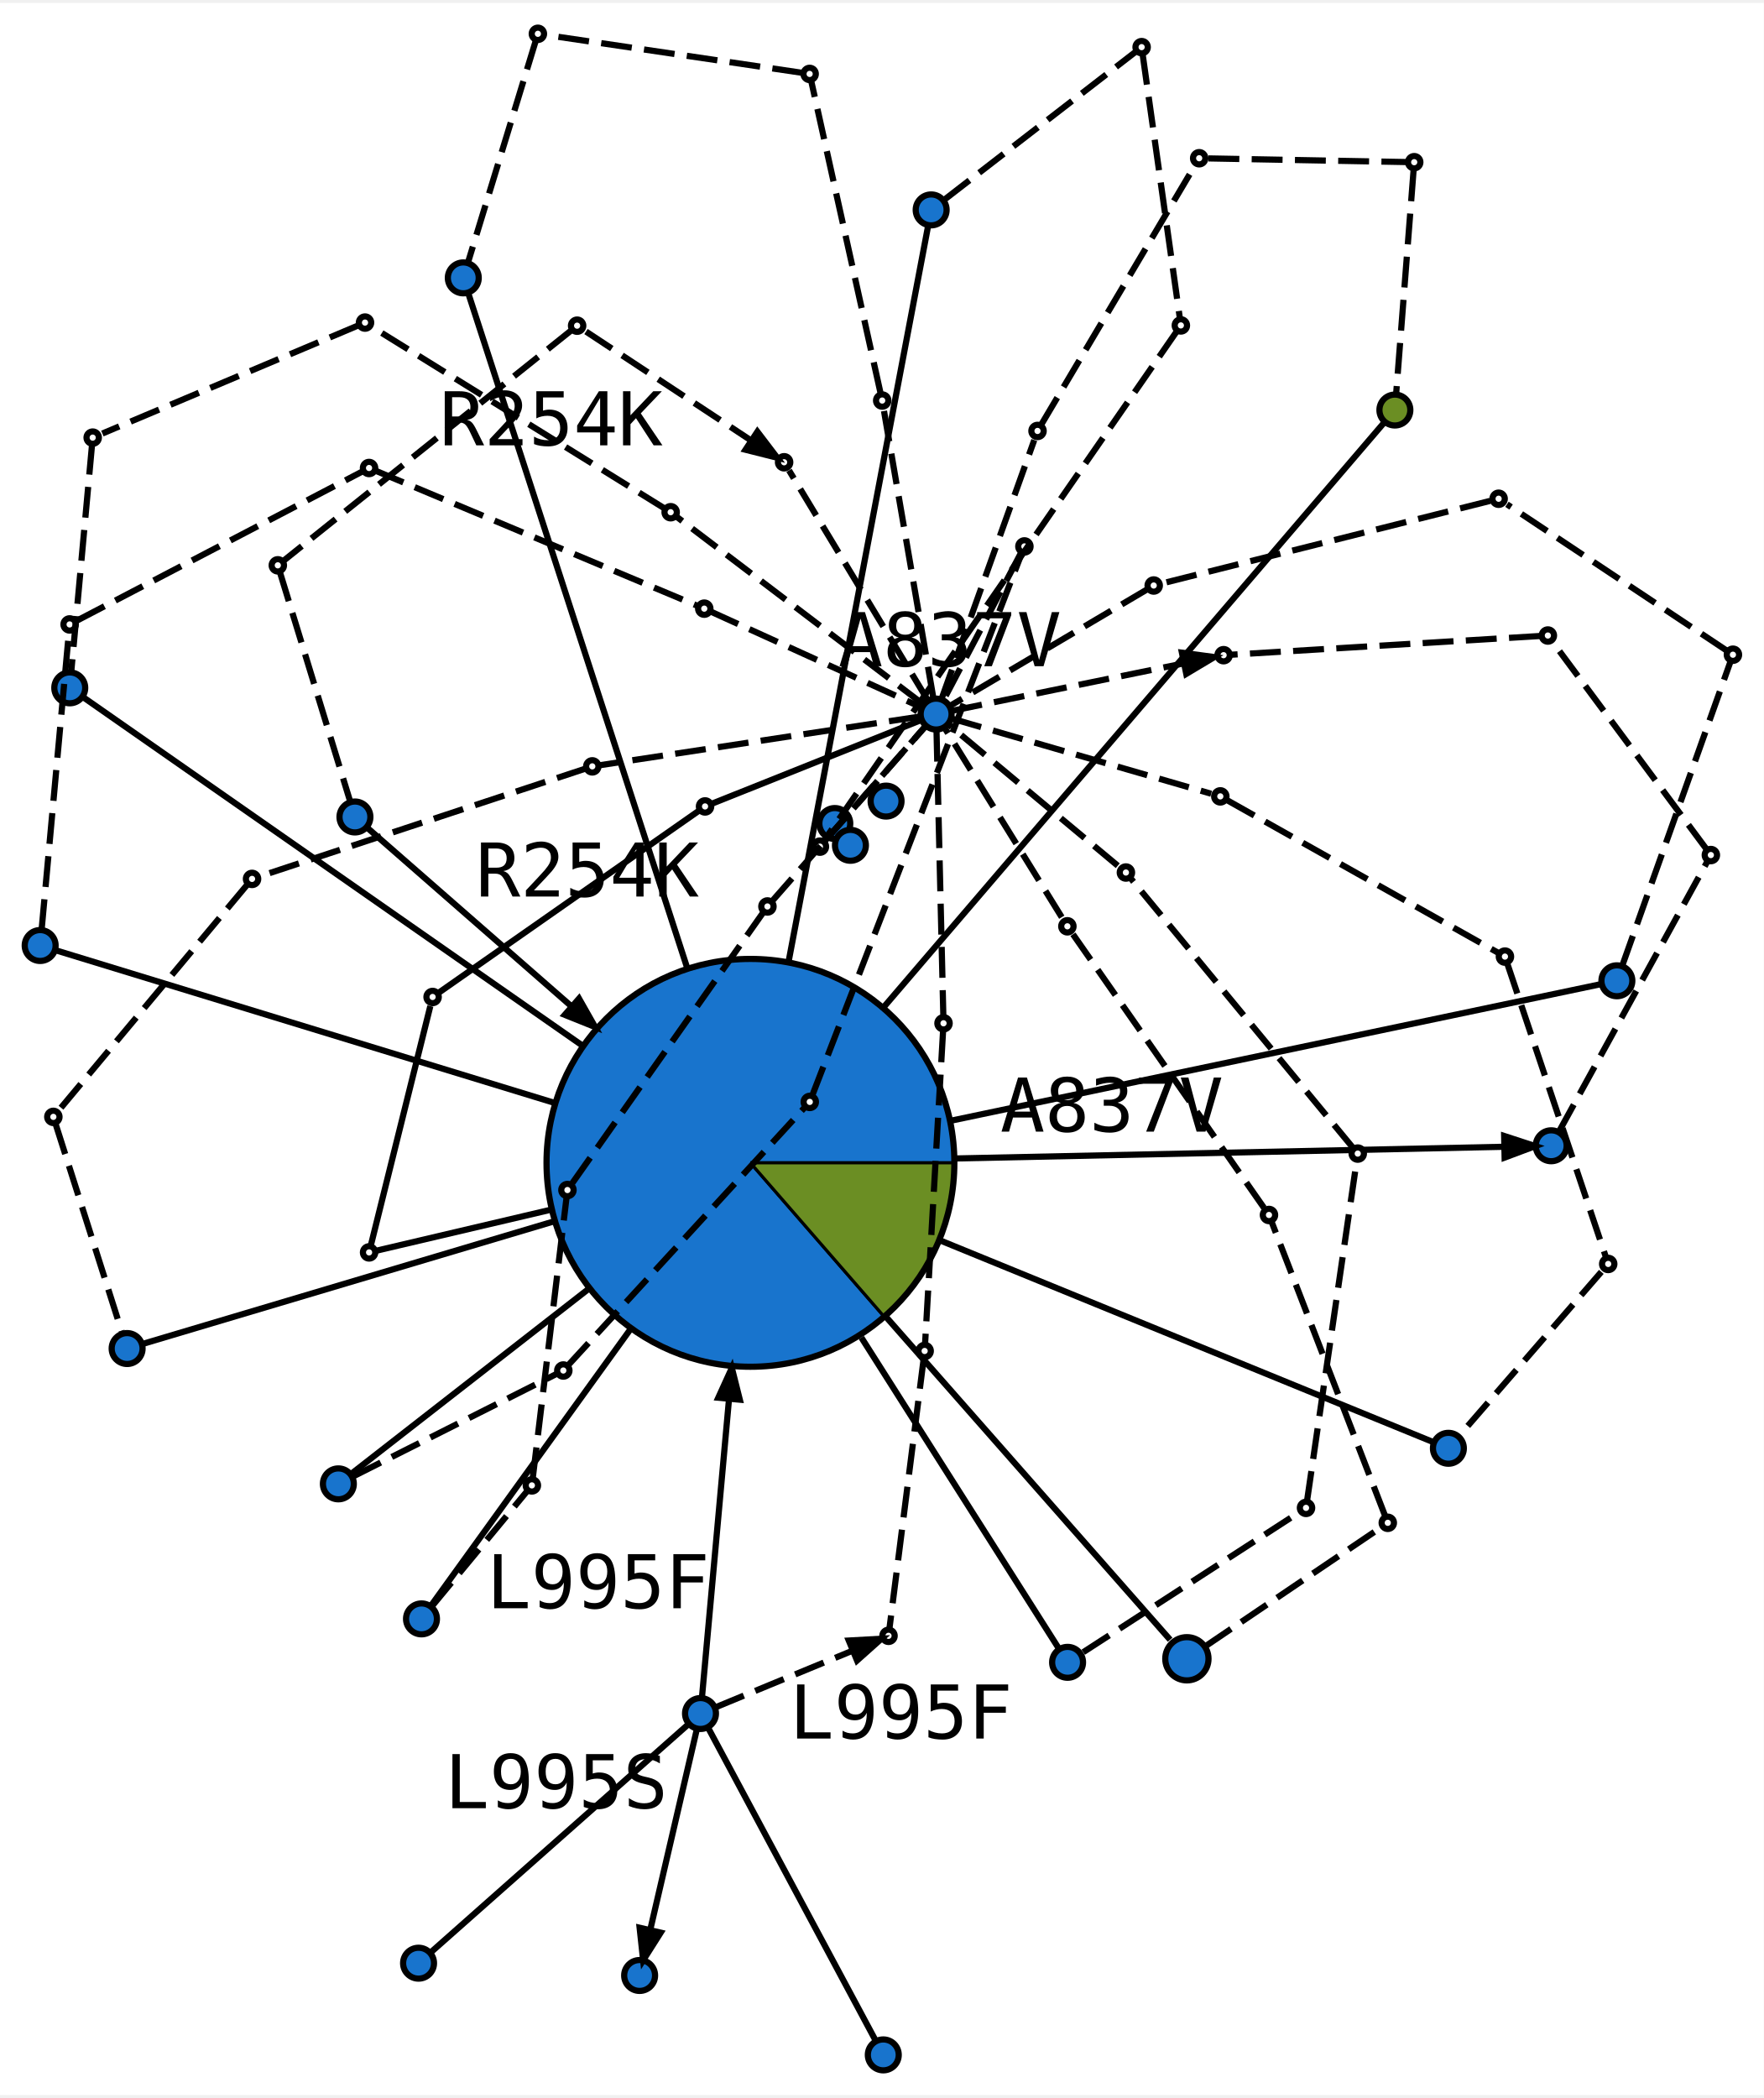
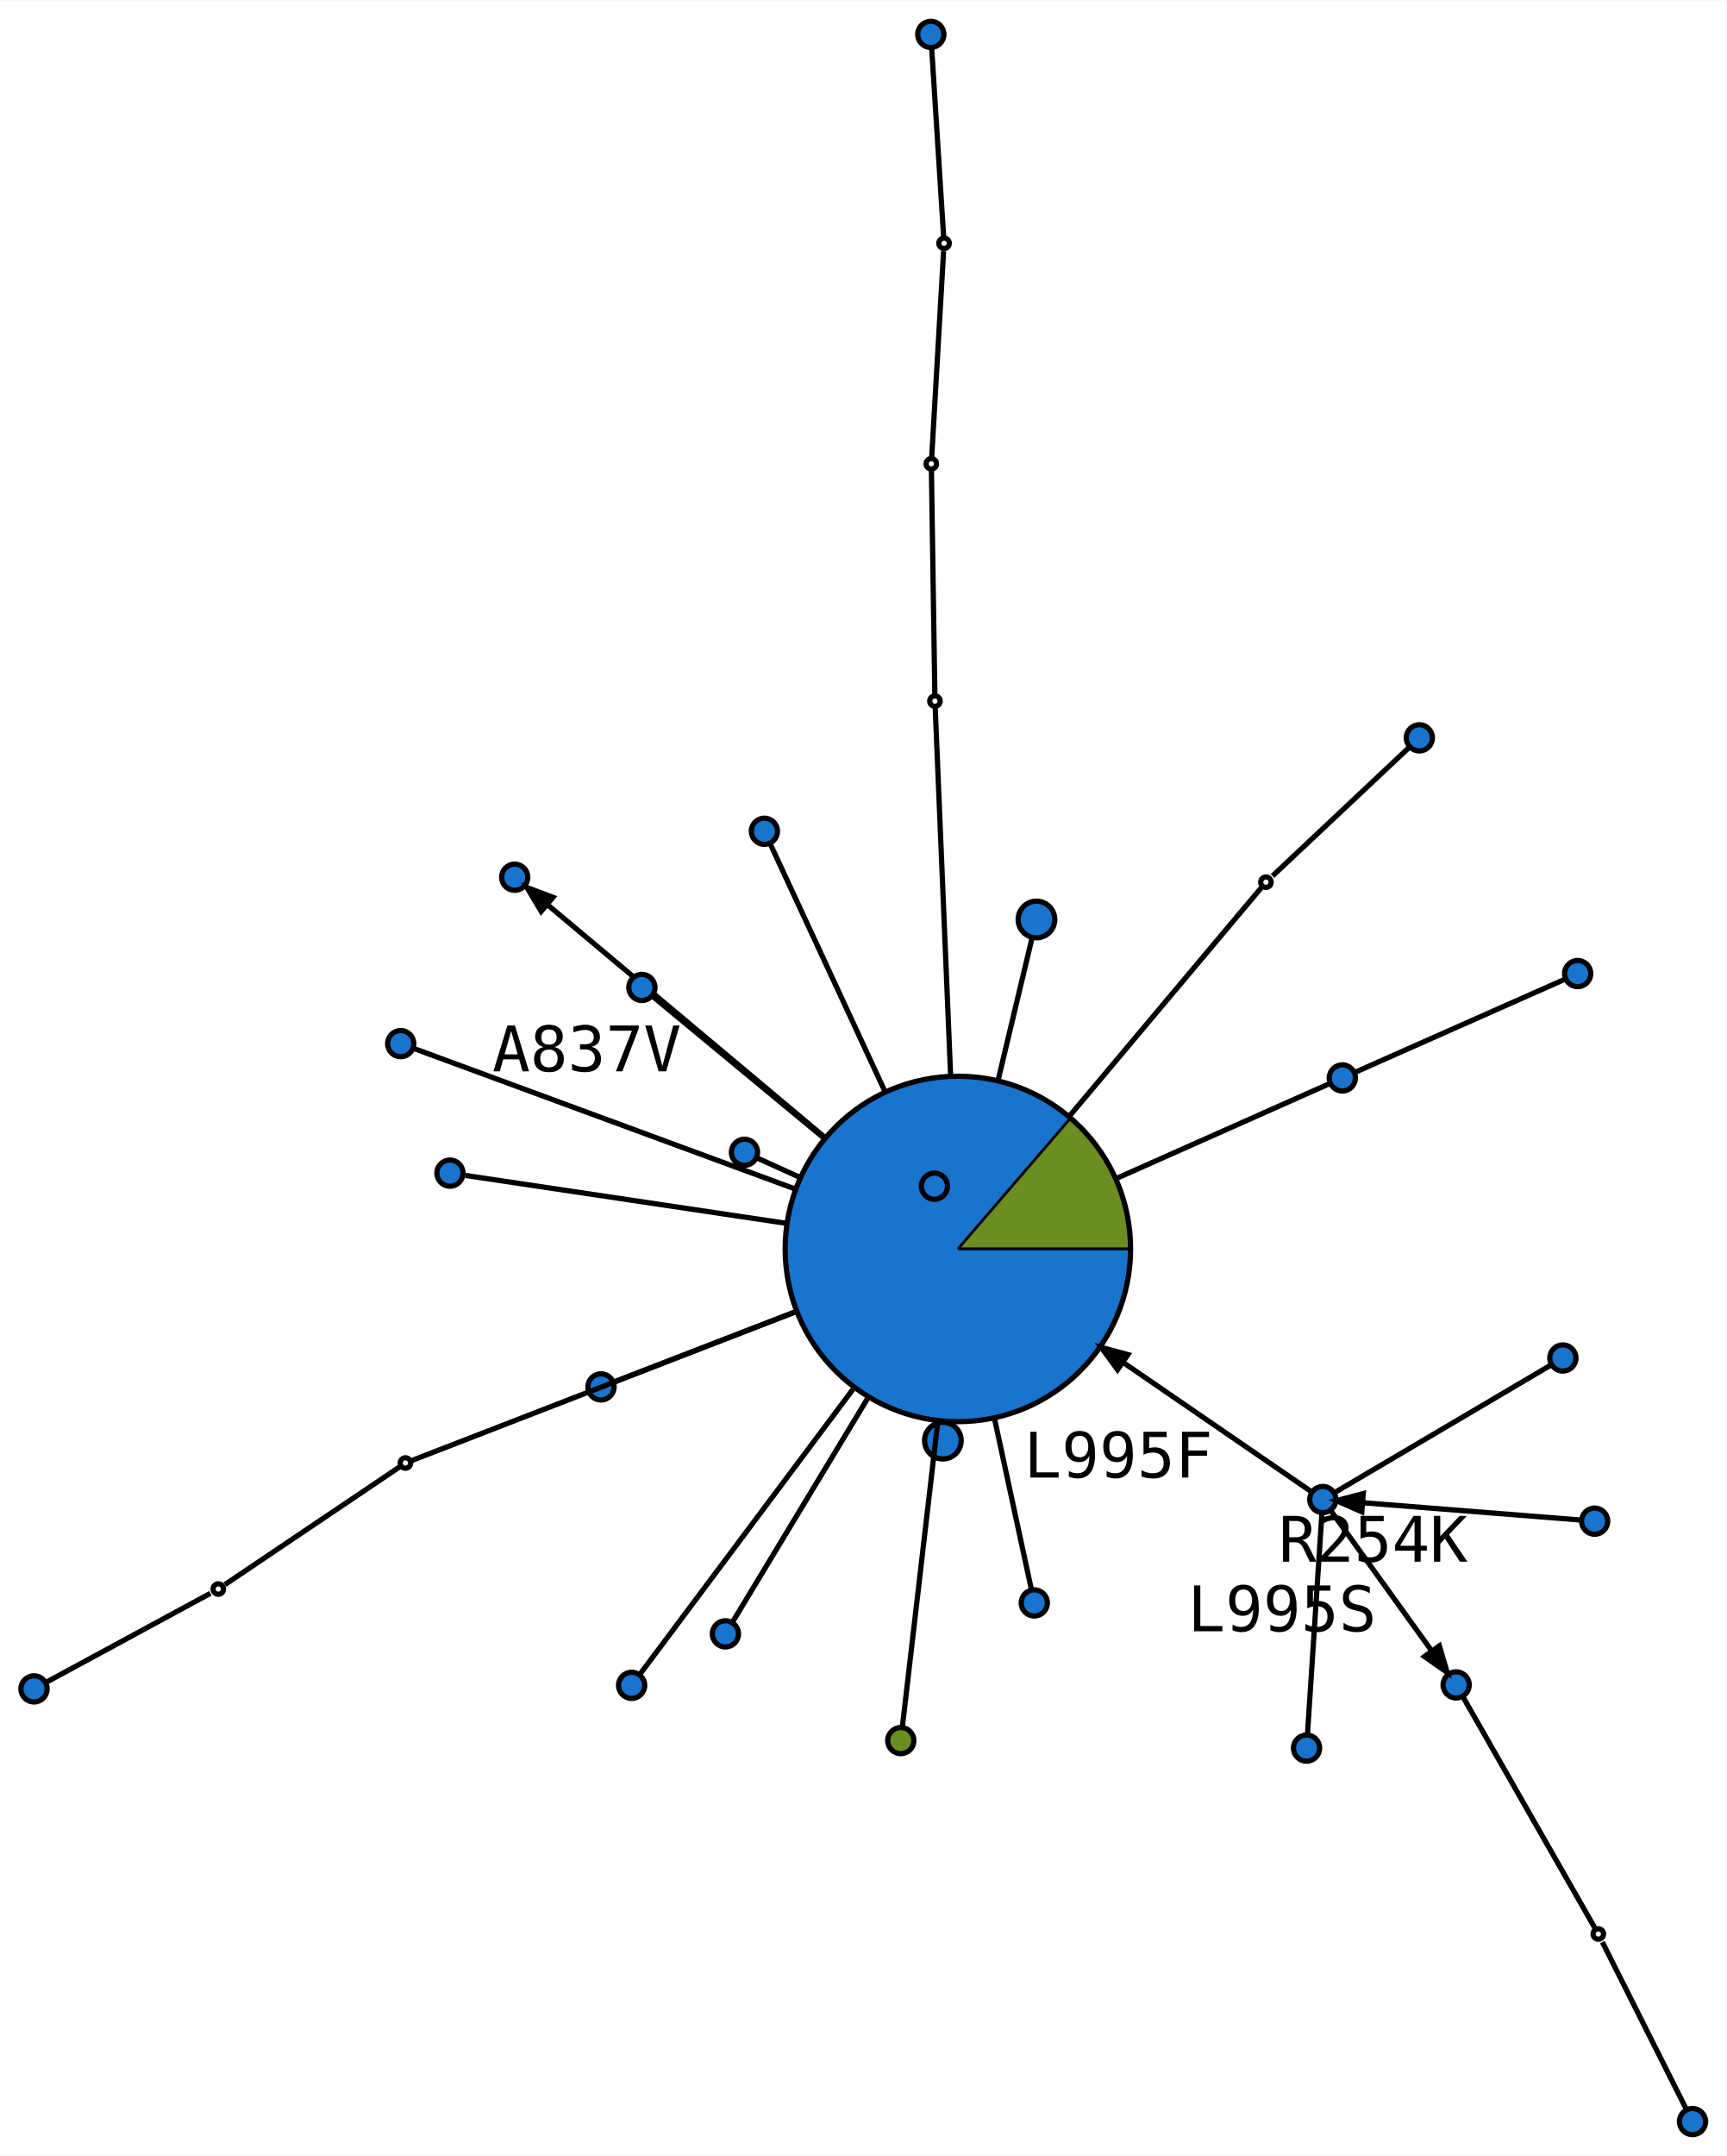
- <svg xmlns="http://www.w3.org/2000/svg" width="285pt" height="339pt" viewBox="0.00 0.00 285.44 338.58">
-   <g id="graph0" class="graph" transform="scale(1 1) rotate(0) translate(82.612 175.331)">
-     <polygon fill="white" stroke="none" points="-82.612,163.245 -82.612,-175.331 202.831,-175.331 202.831,163.245 -82.612,163.245" />
+ <svg xmlns="http://www.w3.org/2000/svg" width="330pt" height="412pt" viewBox="0.00 0.00 329.93 411.77">
+   <g id="graph0" class="graph" transform="scale(1 1) rotate(0) translate(176.912 318.086)">
+     <polygon fill="white" stroke="none" points="-176.912,93.683 -176.912,-318.086 153.022,-318.086 153.022,93.683 -176.912,93.683" />
    <g id="node1" class="node">
-       <path fill="#1874cd" stroke="black" stroke-width="0.5" d="M38.833,12.381C38.833,12.381 71.832,12.381 71.832,12.381 71.832,11.448 71.793,10.515 71.714,9.585 71.635,8.655 71.516,7.729 71.359,6.81 71.201,5.89 71.005,4.977 70.77,4.074 70.535,3.171 70.262,2.279 69.952,1.399 69.641,0.519 69.293,-0.347 68.909,-1.198 68.525,-2.048 68.106,-2.882 67.651,-3.697 67.197,-4.512 66.707,-5.307 66.186,-6.08 65.664,-6.854 65.109,-7.605 64.523,-8.331 63.938,-9.058 63.322,-9.759 62.676,-10.433 62.031,-11.107 61.358,-11.754 60.658,-12.371 59.958,-12.988 59.233,-13.575 58.483,-14.131 57.733,-14.687 56.96,-15.21 56.166,-15.7 55.372,-16.19 54.558,-16.646 53.725,-17.068 52.893,-17.489 52.042,-17.874 51.177,-18.223 50.312,-18.572 49.432,-18.885 48.54,-19.159 47.648,-19.434 46.745,-19.67 45.834,-19.868 44.922,-20.066 44.002,-20.225 43.077,-20.345 42.151,-20.465 41.221,-20.546 40.289,-20.587 39.357,-20.628 38.423,-20.63 37.491,-20.592 36.559,-20.554 35.628,-20.477 34.703,-20.36 33.777,-20.243 32.856,-20.087 31.944,-19.892 31.031,-19.698 30.128,-19.464 29.235,-19.193 28.342,-18.921 27.461,-18.612 26.595,-18.266 25.728,-17.92 24.877,-17.538 24.043,-17.119 23.208,-16.701 22.392,-16.248 21.597,-15.76 20.801,-15.273 20.026,-14.752 19.275,-14.199 18.523,-13.646 17.795,-13.062 17.093,-12.447 16.391,-11.832 15.716,-11.188 15.068,-10.516 14.421,-9.844 13.802,-9.145 13.214,-8.421 12.626,-7.696 12.069,-6.947 11.544,-6.176 11.019,-5.404 10.528,-4.611 10.07,-3.797 9.613,-2.984 9.19,-2.152 8.803,-1.303 8.416,-0.454 8.066,0.412 7.752,1.29 7.438,2.169 7.162,3.061 6.924,3.963 6.686,4.865 6.487,5.777 6.326,6.696 6.165,7.616 6.043,8.541 5.961,9.471 5.879,10.4 5.836,11.333 5.833,12.266 5.83,13.199 5.866,14.132 5.942,15.062 6.017,15.992 6.133,16.918 6.287,17.838 6.441,18.758 6.635,19.672 6.866,20.576 7.098,21.479 7.368,22.373 7.675,23.254 7.983,24.135 8.327,25.003 8.708,25.854 9.089,26.706 9.506,27.541 9.958,28.358 10.41,29.174 10.896,29.971 11.415,30.746 11.935,31.522 12.487,32.275 13.07,33.003 13.653,33.731 14.267,34.435 14.909,35.111 15.552,35.788 16.223,36.437 16.921,37.056 17.619,37.676 18.342,38.265 19.09,38.824 19.838,39.382 20.609,39.908 21.401,40.401 22.193,40.894 23.006,41.353 23.837,41.777 24.668,42.201 25.517,42.59 26.381,42.942 27.245,43.294 28.124,43.609 29.015,43.886 29.906,44.164 30.808,44.404 31.719,44.605 32.63,44.806 33.55,44.968 34.474,45.092 35.399,45.215 36.329,45.299 37.261,45.343 38.193,45.388 39.127,45.393 40.059,45.358 40.992,45.323 41.922,45.249 42.848,45.135 43.775,45.022 44.695,44.869 45.609,44.678 46.522,44.486 47.426,44.256 48.32,43.987 49.214,43.719 50.096,43.413 50.964,43.07 51.831,42.727 52.684,42.347 53.52,41.932 54.355,41.517 55.173,41.066 55.97,40.582 56.768,40.097 57.544,39.579 58.298,39.029 59.051,38.478 59.781,37.896 60.485,37.284 60.485,37.284 38.833,12.381 38.833,12.381" />
-       <path fill="olivedrab" stroke="black" stroke-width="0.5" d="M38.833,12.381C38.833,12.381 60.485,37.284 60.485,37.284 61.373,36.512 62.218,35.694 63.018,34.832 63.818,33.97 64.572,33.066 65.275,32.123 65.979,31.181 66.632,30.202 67.231,29.19 67.83,28.178 68.374,27.134 68.862,26.064 69.35,24.994 69.78,23.898 70.15,22.782 70.521,21.666 70.832,20.531 71.081,19.382 71.331,18.232 71.519,17.071 71.644,15.901 71.77,14.732 71.832,13.557 71.832,12.381 71.832,12.381 38.833,12.381 38.833,12.381" />
-       <ellipse fill="none" stroke="black" cx="38.833" cy="12.381" rx="33" ry="33" />
+       <path fill="olivedrab" stroke="black" stroke-width="0.5" d="M6.134,-79.543C6.134,-79.543 39.133,-79.543 39.133,-79.543 39.133,-80.726 39.07,-81.908 38.943,-83.084 38.816,-84.26 38.626,-85.429 38.373,-86.585 38.121,-87.741 37.806,-88.882 37.431,-90.004 37.056,-91.126 36.621,-92.227 36.128,-93.302 35.635,-94.378 35.084,-95.426 34.478,-96.442 33.872,-97.458 33.212,-98.441 32.501,-99.386 31.79,-100.332 31.028,-101.238 30.219,-102.101 29.41,-102.965 28.556,-103.784 27.659,-104.556 27.659,-104.556 6.134,-79.543 6.134,-79.543" />
+       <path fill="#1874cd" stroke="black" stroke-width="0.5" d="M6.134,-79.543C6.134,-79.543 27.659,-104.556 27.659,-104.556 26.952,-105.164 26.22,-105.742 25.465,-106.288 24.709,-106.834 23.931,-107.348 23.132,-107.828 22.333,-108.308 21.514,-108.754 20.677,-109.165 19.84,-109.576 18.986,-109.951 18.118,-110.29 17.249,-110.628 16.367,-110.93 15.473,-111.194 14.579,-111.458 13.674,-111.683 12.761,-111.871 11.847,-112.058 10.927,-112.206 10.001,-112.315 9.075,-112.425 8.145,-112.495 7.213,-112.525 6.282,-112.556 5.349,-112.547 4.418,-112.498 3.487,-112.45 2.559,-112.362 1.635,-112.235 0.712,-112.108 -0.206,-111.942 -1.116,-111.737 -2.025,-111.532 -2.925,-111.289 -3.814,-111.008 -4.703,-110.727 -5.58,-110.408 -6.442,-110.053 -7.303,-109.698 -8.15,-109.306 -8.979,-108.879 -9.807,-108.452 -10.618,-107.99 -11.407,-107.495 -12.197,-106.999 -12.965,-106.471 -13.71,-105.91 -14.455,-105.35 -15.176,-104.758 -15.87,-104.136 -16.565,-103.515 -17.233,-102.864 -17.873,-102.186 -18.512,-101.508 -19.123,-100.803 -19.703,-100.073 -20.283,-99.343 -20.832,-98.589 -21.348,-97.812 -21.864,-97.036 -22.347,-96.238 -22.795,-95.421 -23.244,-94.604 -23.658,-93.768 -24.035,-92.916 -24.413,-92.064 -24.755,-91.196 -25.059,-90.314 -25.363,-89.433 -25.63,-88.54 -25.859,-87.636 -26.087,-86.732 -26.277,-85.819 -26.429,-84.899 -26.58,-83.98 -26.692,-83.054 -26.765,-82.124 -26.838,-81.195 -26.872,-80.263 -26.866,-79.331 -26.86,-78.398 -26.814,-77.467 -26.73,-76.539 -26.645,-75.61 -26.52,-74.686 -26.357,-73.768 -26.194,-72.85 -25.992,-71.94 -25.752,-71.039 -25.512,-70.138 -25.233,-69.248 -24.918,-68.371 -24.602,-67.494 -24.25,-66.63 -23.861,-65.783 -23.472,-64.936 -23.048,-64.105 -22.589,-63.294 -22.13,-62.483 -21.637,-61.691 -21.111,-60.921 -20.585,-60.152 -20.026,-59.405 -19.437,-58.682 -18.848,-57.96 -18.228,-57.263 -17.58,-56.593 -16.931,-55.923 -16.255,-55.281 -15.552,-54.669 -14.85,-54.056 -14.121,-53.474 -13.369,-52.923 -12.617,-52.372 -11.842,-51.853 -11.046,-51.367 -10.251,-50.882 -9.434,-50.431 -8.6,-50.015 -7.766,-49.598 -6.915,-49.218 -6.048,-48.874 -5.182,-48.529 -4.301,-48.222 -3.409,-47.953 -2.517,-47.683 -1.613,-47.451 -0.701,-47.258 0.211,-47.065 1.131,-46.911 2.056,-46.796 2.981,-46.681 3.91,-46.605 4.842,-46.568 5.773,-46.532 6.706,-46.535 7.637,-46.577 8.568,-46.62 9.497,-46.702 10.422,-46.823 11.346,-46.944 12.265,-47.104 13.176,-47.303 14.086,-47.502 14.988,-47.739 15.879,-48.015 16.77,-48.29 17.648,-48.603 18.512,-48.953 19.376,-49.302 20.225,-49.688 21.057,-50.11 21.888,-50.532 22.701,-50.988 23.494,-51.478 24.287,-51.969 25.059,-52.493 25.807,-53.048 26.555,-53.604 27.28,-54.191 27.979,-54.809 28.677,-55.426 29.35,-56.072 29.994,-56.746 30.638,-57.42 31.253,-58.121 31.837,-58.847 32.422,-59.573 32.976,-60.324 33.497,-61.097 34.018,-61.87 34.506,-62.665 34.96,-63.479 35.413,-64.293 35.833,-65.126 36.216,-65.976 36.599,-66.826 36.946,-67.692 37.256,-68.571 37.566,-69.45 37.839,-70.342 38.073,-71.244 38.307,-72.147 38.504,-73.058 38.661,-73.977 38.818,-74.896 38.936,-75.821 39.015,-76.75 39.094,-77.679 39.133,-78.611 39.133,-79.543 39.133,-79.543 6.134,-79.543 6.134,-79.543" />
+       <ellipse fill="none" stroke="black" cx="6.134" cy="-79.543" rx="33" ry="33" />
    </g>
    <g id="node2" class="node">
-       <ellipse fill="#1874cd" stroke="black" cx="-27.854" cy="64.334" rx="2.5" ry="2.5" />
+       <ellipse fill="#1874cd" stroke="black" cx="-56.211" cy="3.836" rx="2.5" ry="2.5" />
    </g>
    <g id="edge1" class="edge">
-       <path fill="none" stroke="black" d="M12.476,32.914C-2.669,44.713 -19.827,58.081 -25.729,62.679" />
+       <path fill="none" stroke="black" d="M-13.936,-52.702C-29.313,-32.137 -48.837,-6.025 -54.563,1.632" />
    </g>
    <g id="node3" class="node">
-       <ellipse fill="#1874cd" stroke="black" cx="68.079" cy="-141.834" rx="2.5" ry="2.5" />
+       <ellipse fill="#1874cd" stroke="black" cx="21.151" cy="-142.486" rx="3.5" ry="3.5" />
    </g>
    <g id="edge2" class="edge">
-       <path fill="none" stroke="black" d="M45.035,-20.324C52.681,-60.641 64.986,-125.527 67.586,-139.238" />
+       <path fill="none" stroke="black" d="M13.818,-111.752C16.416,-122.64 18.986,-133.411 20.283,-138.847" />
+     </g>
+     <g id="node5" class="node">
+       <ellipse fill="#1874cd" stroke="black" cx="3.269" cy="-42.918" rx="3.5" ry="3.5" />
+     </g>
+     <g id="edge5" class="edge">
+       <path fill="none" stroke="black" d="M3.554,-46.564C3.543,-46.423 3.533,-46.286 3.522,-46.152" />
+     </g>
+     <g id="node7" class="node">
+       <ellipse fill="#1874cd" stroke="black" cx="79.604" cy="-112.211" rx="2.5" ry="2.5" />
+     </g>
+     <g id="edge6" class="edge">
+       <path fill="none" stroke="black" d="M36.441,-93.019C52.568,-100.19 70.402,-108.119 76.981,-111.044" />
+     </g>
+     <g id="node8" class="node">
+       <ellipse fill="#1874cd" stroke="black" cx="-100.34" cy="-118.767" rx="2.5" ry="2.5" />
+     </g>
+     <g id="edge7" class="edge">
+       <path fill="none" stroke="black" d="M-24.949,-90.993C-51.957,-100.943 -88.223,-114.303 -97.889,-117.864" />
+     </g>
+     <g id="node9" class="node">
+       <ellipse fill="#1874cd" stroke="black" cx="-38.286" cy="-6.002" rx="2.5" ry="2.5" />
+     </g>
+     <g id="edge8" class="edge">
+       <path fill="none" stroke="black" d="M-11.168,-50.9C-21.301,-34.122 -32.87,-14.969 -36.852,-8.376" />
+     </g>
+     <g id="node10" class="node">
+       <ellipse fill="#1874cd" stroke="black" cx="-78.553" cy="-150.561" rx="2.5" ry="2.5" />
+     </g>
+     <g id="edge9" class="edge">
+       <path fill="none" stroke="black" d="M-19.275,-100.851C-37.692,-116.294 -61.225,-136.029 -72.282,-145.302" />
+       <polygon fill="black" stroke="black" points="-73.499,-144.038 -76.206,-148.592 -71.25,-146.72 -73.499,-144.038" />
+       <text text-anchor="middle" x="-64.779" y="-113.476" font-family="monospace" font-size="12.00">A837V</text>
+     </g>
+     <g id="node12" class="node">
+       <ellipse fill="#1874cd" stroke="black" cx="-90.928" cy="-94.024" rx="2.5" ry="2.5" />
+     </g>
+     <g id="edge10" class="edge">
+       <path fill="none" stroke="black" d="M-26.727,-84.446C-50.046,-87.925 -78.772,-92.21 -87.957,-93.581" />
+     </g>
+     <g id="node15" class="node">
+       <ellipse fill="#1874cd" stroke="black" cx="-62.062" cy="-53.182" rx="2.5" ry="2.5" />
+     </g>
+     <g id="edge11" class="edge">
+       <path fill="none" stroke="black" d="M-24.772,-67.596C-38.869,-62.147 -53.7,-56.414 -59.514,-54.167" />
+     </g>
+     <g id="node19" class="node">
+       <ellipse fill="#1874cd" stroke="black" cx="20.738" cy="-11.915" rx="2.5" ry="2.5" />
+     </g>
+     <g id="edge16" class="edge">
+       <path fill="none" stroke="black" d="M13.179,-46.917C16.038,-33.677 18.95,-20.193 20.158,-14.6" />
+     </g>
+     <g id="node20" class="node">
+       <ellipse fill="#1874cd" stroke="black" cx="-54.252" cy="-129.5" rx="2.5" ry="2.5" />
+     </g>
+     <g id="edge17" class="edge">
+       <path fill="none" stroke="black" d="M-19.476,-100.729C-32.591,-111.579 -46.887,-123.407 -52.154,-127.764" />
+     </g>
+     <g id="node21" class="node">
+       <ellipse fill="#1874cd" stroke="black" cx="-34.647" cy="-98.013" rx="2.5" ry="2.5" />
+     </g>
+     <g id="edge18" class="edge">
+       <path fill="none" stroke="black" d="M-23.932,-93.16C-27.37,-94.717 -30.331,-96.058 -32.263,-96.933" />
+     </g>
+     <g id="node23" class="node">
+       <ellipse fill="olivedrab" stroke="black" cx="-4.777" cy="14.39" rx="2.5" ry="2.5" />
+     </g>
+     <g id="edge22" class="edge">
+       <path fill="none" stroke="black" d="M2.317,-46.69C-0.288,-24.258 -3.444,2.909 -4.451,11.585" />
+     </g>
+     <g id="node24" class="node">
+       <ellipse fill="#1874cd" stroke="black" cx="-30.838" cy="-159.342" rx="2.5" ry="2.5" />
+     </g>
+     <g id="edge23" class="edge">
+       <path fill="none" stroke="black" d="M-7.844,-109.711C-16.35,-128.072 -26.213,-149.36 -29.613,-156.698" />
+     </g>
+     <g id="node27" class="node">
+       <ellipse fill="white" stroke="black" cx="65.002" cy="-149.612" rx="1" ry="1" />
+     </g>
+     <g id="edge3" class="edge">
+       <path fill="none" stroke="black" d="M27.386,-104.839C42.141,-122.401 59.874,-143.509 64.077,-148.511" />
+     </g>
+     <g id="node28" class="node">
+       <ellipse fill="white" stroke="black" cx="1.751" cy="-184.211" rx="1" ry="1" />
+     </g>
+     <g id="edge12" class="edge">
+       <path fill="none" stroke="black" d="M4.747,-112.66C3.583,-140.45 2.068,-176.634 1.794,-183.175" />
+     </g>
+     <g id="node31" class="node">
+       <ellipse fill="white" stroke="black" cx="-99.436" cy="-38.646" rx="1" ry="1" />
+     </g>
+     <g id="edge19" class="edge">
+       <path fill="none" stroke="black" d="M-24.685,-67.604C-52.924,-56.664 -91.372,-41.77 -98.333,-39.074" />
    </g>
    <g id="node4" class="node">
-       <ellipse fill="#1874cd" stroke="black" cx="109.464" cy="92.64" rx="3.5" ry="3.5" />
-     </g>
-     <g id="edge3" class="edge">
-       <path fill="none" stroke="black" d="M60.794,37.335C77.64,56.478 99.241,81.023 106.749,89.555" />
+       <ellipse fill="#1874cd" stroke="black" cx="94.319" cy="-177.192" rx="2.5" ry="2.5" />
    </g>
    <g id="node6" class="node">
-       <ellipse fill="#1874cd" stroke="black" cx="-14.402" cy="86.185" rx="2.5" ry="2.5" />
+       <ellipse fill="#1874cd" stroke="black" cx="121.747" cy="-58.708" rx="2.5" ry="2.5" />
+     </g>
+     <g id="node25" class="node">
+       <ellipse fill="#1874cd" stroke="black" cx="75.875" cy="-31.664" rx="2.5" ry="2.5" />
+     </g>
+     <g id="edge25" class="edge">
+       <path fill="none" stroke="black" d="M119.535,-57.404C111.803,-52.846 86.036,-37.655 78.173,-33.019" />
+     </g>
+     <g id="node13" class="node">
+       <ellipse fill="#1874cd" stroke="black" cx="124.576" cy="-132.155" rx="2.5" ry="2.5" />
+     </g>
+     <g id="edge26" class="edge">
+       <path fill="none" stroke="black" d="M82.022,-113.283C89.757,-116.714 113.864,-127.404 121.922,-130.978" />
+     </g>
+     <g id="node11" class="node">
+       <ellipse fill="#1874cd" stroke="black" cx="101.354" cy="3.752" rx="2.5" ry="2.5" />
+     </g>
+     <g id="node33" class="node">
+       <ellipse fill="white" stroke="black" cx="128.521" cy="51.345" rx="1" ry="1" />
+     </g>
+     <g id="edge27" class="edge">
+       <path fill="none" stroke="black" d="M102.664,6.048C107.582,14.663 124.822,44.865 128.011,50.453" />
+     </g>
+     <g id="node14" class="node">
+       <ellipse fill="#1874cd" stroke="black" cx="1.657" cy="-91.532" rx="2.5" ry="2.5" />
+     </g>
+     <g id="node16" class="node">
+       <ellipse fill="#1874cd" stroke="black" cx="127.821" cy="-27.532" rx="2.5" ry="2.5" />
+     </g>
+     <g id="edge30" class="edge">
+       <path fill="none" stroke="black" d="M125.316,-27.731C117.86,-28.324 95.594,-30.095 83.65,-31.045" />
+       <polygon fill="black" stroke="black" points="83.323,-29.316 78.477,-31.457 83.6,-32.805 83.323,-29.316" />
+       <text text-anchor="middle" x="85.483" y="-19.788" font-family="monospace" font-size="12.00">R254K</text>
+     </g>
+     <g id="node17" class="node">
+       <ellipse fill="#1874cd" stroke="black" cx="146.522" cy="87.183" rx="2.5" ry="2.5" />
+     </g>
+     <g id="node18" class="node">
+       <ellipse fill="#1874cd" stroke="black" cx="0.961" cy="-311.586" rx="2.5" ry="2.5" />
+     </g>
+     <g id="node22" class="node">
+       <ellipse fill="#1874cd" stroke="black" cx="-170.412" cy="4.512" rx="2.5" ry="2.5" />
+     </g>
+     <g id="edge24" class="edge">
+       <path fill="none" stroke="black" d="M73.554,-33.257C67.857,-37.168 52.579,-47.657 38.005,-57.663" />
+       <polygon fill="black" stroke="black" points="36.647,-56.472 33.516,-60.744 38.628,-59.357 36.647,-56.472" />
+       <text text-anchor="middle" x="36.779" y="-35.86" font-family="monospace" font-size="12.00">L995F</text>
+     </g>
+     <g id="edge29" class="edge">
+       <path fill="none" stroke="black" d="M77.546,-29.34C81.361,-24.039 90.82,-10.889 96.602,-2.853" />
+       <polygon fill="black" stroke="black" points="98.143,-3.707 99.643,1.374 95.302,-1.663 98.143,-3.707" />
+       <text text-anchor="middle" x="68.074" y="-6.497" font-family="monospace" font-size="12.00">L995S</text>
+     </g>
+     <g id="node26" class="node">
+       <ellipse fill="#1874cd" stroke="black" cx="72.767" cy="15.826" rx="2.5" ry="2.5" />
+     </g>
+     <g id="edge31" class="edge">
+       <path fill="none" stroke="black" d="M75.708,-29.111C75.173,-20.942 73.508,4.514 72.951,13.024" />
    </g>
    <g id="edge4" class="edge">
-       <path fill="none" stroke="black" d="M19.312,39.444C6.731,56.887 -8.133,77.494 -12.871,84.063" />
-     </g>
-     <g id="node7" class="node">
-       <ellipse fill="#1874cd" stroke="black" cx="-76.112" cy="-22.788" rx="2.5" ry="2.5" />
-     </g>
-     <g id="edge5" class="edge">
-       <path fill="none" stroke="black" d="M7.119,2.678C-22.385,-6.35 -63.309,-18.871 -73.659,-22.037" />
-     </g>
-     <g id="node8" class="node">
-       <ellipse fill="#1874cd" stroke="black" cx="168.419" cy="9.62" rx="2.5" ry="2.5" />
-     </g>
-     <g id="edge6" class="edge">
-       <path fill="none" stroke="black" d="M71.868,11.677C101.788,11.039 143.711,10.146 160.759,9.783" />
-       <polygon fill="black" stroke="black" points="160.809,8.032 165.845,9.675 160.884,11.531 160.809,8.032" />
-       <text text-anchor="middle" x="97.313" y="7.33" font-family="monospace" font-size="12.00">A837V</text>
-     </g>
-     <g id="node10" class="node">
-       <ellipse fill="#1874cd" stroke="black" cx="90.156" cy="93.215" rx="2.5" ry="2.5" />
-     </g>
-     <g id="edge7" class="edge">
-       <path fill="none" stroke="black" d="M56.783,40.653C69.039,59.956 83.883,83.335 88.623,90.801" />
-     </g>
-     <g id="node12" class="node">
-       <ellipse fill="#1874cd" stroke="black" cx="179.051" cy="-17.08" rx="2.5" ry="2.5" />
-     </g>
-     <g id="edge8" class="edge">
-       <path fill="none" stroke="black" d="M71.354,5.548C107.922,-2.135 163.859,-13.888 176.467,-16.537" />
-     </g>
-     <g id="node16" class="node">
-       <ellipse fill="#1874cd" stroke="black" cx="-7.637" cy="-130.834" rx="2.5" ry="2.5" />
+       <path fill="none" stroke="black" d="M66.262,-150.797C70.821,-155.086 86.493,-169.83 92.21,-175.209" />
+     </g>
+     <g id="node29" class="node">
+       <ellipse fill="white" stroke="black" cx="1.06" cy="-229.543" rx="1" ry="1" />
    </g>
    <g id="edge13" class="edge">
-       <path fill="none" stroke="black" d="M28.635,-19.048C16.559,-56.266 -2.464,-114.892 -6.757,-128.121" />
-     </g>
-     <g id="node17" class="node">
-       <ellipse fill="#1874cd" stroke="black" cx="151.784" cy="58.576" rx="2.5" ry="2.5" />
+       <path fill="none" stroke="black" d="M1.734,-185.331C1.639,-191.549 1.178,-221.761 1.079,-228.295" />
+     </g>
+     <g id="node30" class="node">
+       <ellipse fill="white" stroke="black" cx="3.494" cy="-271.674" rx="1" ry="1" />
    </g>
    <g id="edge14" class="edge">
-       <path fill="none" stroke="black" d="M69.399,24.882C98.407,36.746 139.059,53.372 149.346,57.579" />
-     </g>
-     <g id="node18" class="node">
-       <ellipse fill="#1874cd" stroke="black" cx="-71.323" cy="-64.488" rx="2.5" ry="2.5" />
+       <path fill="none" stroke="black" d="M1.12,-230.585C1.448,-236.261 3.02,-263.463 3.408,-270.175" />
    </g>
    <g id="edge15" class="edge">
-       <path fill="none" stroke="black" d="M11.603,-6.621C-16.939,-26.538 -59.022,-55.905 -69.097,-62.935" />
-     </g>
-     <g id="node19" class="node">
-       <ellipse fill="olivedrab" stroke="black" cx="143.124" cy="-109.446" rx="2.5" ry="2.5" />
-     </g>
-     <g id="edge16" class="edge">
-       <path fill="none" stroke="black" d="M60.442,-12.862C87.648,-44.643 131.978,-96.425 141.349,-107.373" />
-     </g>
-     <g id="node20" class="node">
-       <ellipse fill="#1874cd" stroke="black" cx="-62.039" cy="42.434" rx="2.5" ry="2.5" />
-     </g>
-     <g id="edge17" class="edge">
-       <path fill="none" stroke="black" d="M7.193,21.807C-17.998,29.313 -50.49,38.993 -59.581,41.702" />
-     </g>
-     <g id="node24" class="node">
-       <ellipse fill="white" stroke="black" cx="-22.881" cy="26.877" rx="1" ry="1" />
-     </g>
-     <g id="edge9" class="edge">
-       <path fill="none" stroke="black" d="M6.53,19.968C-6.069,22.927 -18.345,25.811 -21.874,26.64" />
-     </g>
-     <g id="node27" class="node">
-       <ellipse fill="white" stroke="black" cx="8.55" cy="45.989" rx="1" ry="1" />
-     </g>
-     <g id="edge23" class="edge">
-       <path fill="none" stroke="black" stroke-dasharray="5,2" d="M-25.465,63.13C-18.379,59.559 2.349,49.114 7.42,46.558" />
-     </g>
-     <g id="node30" class="node">
-       <ellipse fill="white" stroke="black" cx="102.14" cy="-168.174" rx="1" ry="1" />
-     </g>
-     <g id="edge27" class="edge">
-       <path fill="none" stroke="black" stroke-dasharray="5,2" d="M70.314,-143.562C76.944,-148.69 96.339,-163.687 101.084,-167.356" />
-     </g>
-     <g id="node33" class="node">
-       <ellipse fill="white" stroke="black" cx="141.976" cy="70.637" rx="1" ry="1" />
-     </g>
-     <g id="edge31" class="edge">
-       <path fill="none" stroke="black" stroke-dasharray="5,2" d="M112.464,90.609C119.507,85.843 136.82,74.126 141.038,71.272" />
-     </g>
-     <g id="node5" class="node">
-       <ellipse fill="#1874cd" stroke="black" cx="-14.877" cy="141.904" rx="2.5" ry="2.5" />
-     </g>
-     <g id="node21" class="node">
-       <ellipse fill="#1874cd" stroke="black" cx="30.751" cy="101.499" rx="2.5" ry="2.5" />
+       <path fill="none" stroke="black" d="M3.41,-273.002C3.046,-278.737 1.605,-301.434 1.121,-309.066" />
+     </g>
+     <g id="node32" class="node">
+       <ellipse fill="white" stroke="black" cx="-135.194" cy="-14.564" rx="1" ry="1" />
    </g>
    <g id="edge20" class="edge">
-       <path fill="none" stroke="black" d="M-12.917,140.168C-5.411,133.522 21.444,109.741 28.849,103.184" />
-     </g>
-     <g id="node36" class="node">
-       <ellipse fill="white" stroke="black" cx="3.462" cy="64.582" rx="1" ry="1" />
-     </g>
-     <g id="edge35" class="edge">
-       <path fill="none" stroke="black" stroke-dasharray="5,2" d="M-12.753,84.191C-9.022,79.679 -0.044,68.821 2.671,65.538" />
-     </g>
-     <g id="node39" class="node">
-       <ellipse fill="white" stroke="black" cx="-71.344" cy="-74.75" rx="1" ry="1" />
-     </g>
-     <g id="edge39" class="edge">
-       <path fill="none" stroke="black" stroke-dasharray="5,2" d="M-75.882,-25.294C-75.034,-34.538 -72.097,-66.545 -71.465,-73.436" />
-     </g>
-     <g id="node42" class="node">
-       <ellipse fill="white" stroke="black" cx="194.261" cy="-37.427" rx="1" ry="1" />
-     </g>
-     <g id="edge43" class="edge">
-       <path fill="none" stroke="black" stroke-dasharray="5,2" d="M169.666,7.351C174.344,-1.166 190.742,-31.021 193.776,-36.544" />
-     </g>
-     <g id="node9" class="node">
-       <ellipse fill="#1874cd" stroke="black" cx="20.899" cy="143.893" rx="2.5" ry="2.5" />
-     </g>
-     <g id="node45" class="node">
-       <ellipse fill="white" stroke="black" cx="128.744" cy="68.222" rx="1" ry="1" />
-     </g>
-     <g id="edge47" class="edge">
-       <path fill="none" stroke="black" stroke-dasharray="5,2" d="M92.688,91.575C100.199,86.71 122.171,72.479 127.546,68.997" />
-     </g>
-     <g id="node11" class="node">
-       <ellipse fill="#1874cd" stroke="black" cx="52.485" cy="-42.532" rx="2.5" ry="2.5" />
-     </g>
-     <g id="node48" class="node">
-       <ellipse fill="white" stroke="black" cx="197.831" cy="-69.849" rx="1" ry="1" />
-     </g>
-     <g id="edge51" class="edge">
-       <path fill="none" stroke="black" stroke-dasharray="5,2" d="M179.956,-19.625C183.356,-29.178 195.274,-62.664 197.479,-68.859" />
-     </g>
-     <g id="node13" class="node">
-       <ellipse fill="#1874cd" stroke="black" cx="55.015" cy="-39.006" rx="2.5" ry="2.5" />
-     </g>
-     <g id="node14" class="node">
-       <ellipse fill="#1874cd" stroke="black" cx="60.783" cy="-46.159" rx="2.5" ry="2.5" />
-     </g>
-     <g id="node15" class="node">
-       <ellipse fill="#1874cd" stroke="black" cx="68.882" cy="-60.242" rx="2.5" ry="2.5" />
-     </g>
-     <g id="node44" class="node">
-       <ellipse fill="white" stroke="black" cx="115.404" cy="-69.773" rx="1" ry="1" />
-     </g>
-     <g id="edge46" class="edge">
-       <path fill="none" stroke="black" stroke-dasharray="5,2" d="M71.383,-60.755C78.385,-62.189 98.353,-66.28 108.82,-68.424" />
-       <polygon fill="black" stroke="black" points="108.659,-70.177 113.909,-69.466 109.362,-66.748 108.659,-70.177" />
-       <text text-anchor="middle" x="71.102" y="-67.989" font-family="monospace" font-size="12.00">A837V</text>
-     </g>
-     <g id="node51" class="node">
-       <ellipse fill="white" stroke="black" cx="60.157" cy="-110.982" rx="1" ry="1" />
-     </g>
-     <g id="edge55" class="edge">
-       <path fill="none" stroke="black" stroke-dasharray="5,2" d="M68.413,-62.97C66.799,-72.356 61.511,-103.107 60.373,-109.721" />
-     </g>
-     <g id="node54" class="node">
-       <ellipse fill="white" stroke="black" cx="114.874" cy="-46.923" rx="1" ry="1" />
-     </g>
-     <g id="edge59" class="edge">
-       <path fill="none" stroke="black" stroke-dasharray="5,2" d="M71.355,-59.526C79.714,-57.105 106.764,-49.271 113.396,-47.351" />
-     </g>
-     <g id="node57" class="node">
-       <ellipse fill="white" stroke="black" cx="25.923" cy="-92.909" rx="1" ry="1" />
-     </g>
-     <g id="edge63" class="edge">
-       <path fill="none" stroke="black" stroke-dasharray="5,2" d="M66.81,-61.818C59.033,-67.731 31.772,-88.461 26.729,-92.296" />
-     </g>
-     <g id="node60" class="node">
-       <ellipse fill="white" stroke="black" cx="85.293" cy="-106.062" rx="1" ry="1" />
-     </g>
-     <g id="edge67" class="edge">
-       <path fill="none" stroke="black" stroke-dasharray="5,2" d="M69.764,-62.706C72.747,-71.033 82.399,-97.983 84.765,-104.59" />
-     </g>
-     <g id="node63" class="node">
-       <ellipse fill="white" stroke="black" cx="13.239" cy="-51.78" rx="1" ry="1" />
-     </g>
-     <g id="edge71" class="edge">
-       <path fill="none" stroke="black" stroke-dasharray="5,2" d="M66.198,-59.834C56.125,-58.302 20.814,-52.932 14.282,-51.938" />
-     </g>
-     <g id="node66" class="node">
-       <ellipse fill="white" stroke="black" cx="70.079" cy="-10.203" rx="1" ry="1" />
-     </g>
-     <g id="edge75" class="edge">
-       <path fill="none" stroke="black" stroke-dasharray="5,2" d="M68.946,-57.552C69.168,-48.295 69.893,-17.969 70.049,-11.446" />
-     </g>
-     <g id="node69" class="node">
-       <ellipse fill="white" stroke="black" cx="44.283" cy="-100.992" rx="1" ry="1" />
-     </g>
-     <g id="edge79" class="edge">
-       <path fill="none" stroke="black" stroke-dasharray="5,2" d="M67.56,-62.433C63.089,-69.839 48.621,-93.806 45.074,-99.683" />
-     </g>
-     <g id="edge18" class="edge">
-       <path fill="none" stroke="black" d="M30.984,98.928C31.64,91.698 33.568,70.43 35.35,50.789" />
-       <polygon fill="black" stroke="black" points="33.628,50.395 35.823,45.573 37.114,50.711 33.628,50.395" />
-       <text text-anchor="middle" x="14.167" y="84.459" font-family="monospace" font-size="12.00">L995F</text>
+       <path fill="none" stroke="black" d="M-100.32,-38.051C-105.138,-34.806 -128.225,-19.257 -133.921,-15.421" />
    </g>
    <g id="edge21" class="edge">
-       <path fill="none" stroke="black" d="M30.164,104.024C28.71,110.283 24.893,126.708 22.638,136.412" />
-       <polygon fill="black" stroke="black" points="24.307,136.961 21.471,141.435 20.898,136.168 24.307,136.961" />
-       <text text-anchor="middle" x="7.401" y="116.818" font-family="monospace" font-size="12.00">L995S</text>
-     </g>
-     <g id="node22" class="node">
-       <ellipse fill="#1874cd" stroke="black" cx="60.332" cy="156.745" rx="2.5" ry="2.5" />
-     </g>
-     <g id="edge22" class="edge">
-       <path fill="none" stroke="black" d="M32.022,103.873C36.888,112.961 54.298,145.476 59.099,154.441" />
-     </g>
-     <g id="node68" class="node">
-       <ellipse fill="white" stroke="black" cx="61.178" cy="88.924" rx="1" ry="1" />
-     </g>
-     <g id="edge78" class="edge">
-       <path fill="none" stroke="black" stroke-dasharray="5,2" d="M33.139,100.513C37.858,98.562 48.506,94.162 55.237,91.38" />
-       <polygon fill="black" stroke="black" points="54.747,89.689 60.036,89.396 56.084,92.923 54.747,89.689" />
-       <text text-anchor="middle" x="63.188" y="105.546" font-family="monospace" font-size="12.00">L995F</text>
-     </g>
-     <g id="node23" class="node">
-       <ellipse fill="#1874cd" stroke="black" cx="-25.172" cy="-43.59" rx="2.5" ry="2.5" />
-     </g>
-     <g id="edge19" class="edge">
-       <path fill="none" stroke="black" d="M-23.043,-41.727C-17.769,-37.115 -3.55,-24.682 9.929,-12.895" />
-       <polygon fill="black" stroke="black" points="11.091,-14.204 13.703,-9.595 8.787,-11.569 11.091,-14.204" />
-       <text text-anchor="middle" x="12.443" y="-30.711" font-family="monospace" font-size="12.00">R254K</text>
-     </g>
-     <g id="node25" class="node">
-       <ellipse fill="white" stroke="black" cx="-12.604" cy="-14.46" rx="1" ry="1" />
-     </g>
-     <g id="edge10" class="edge">
-       <path fill="none" stroke="black" d="M-22.627,25.855C-21.242,20.285 -14.607,-6.403 -12.97,-12.989" />
-     </g>
-     <g id="node26" class="node">
-       <ellipse fill="white" stroke="black" cx="31.488" cy="-45.296" rx="1" ry="1" />
-     </g>
-     <g id="edge11" class="edge">
-       <path fill="none" stroke="black" d="M-11.514,-15.222C-5.361,-19.525 24.957,-40.728 30.588,-44.666" />
-     </g>
-     <g id="edge12" class="edge">
-       <path fill="none" stroke="black" d="M32.733,-45.793C38.106,-47.941 59.371,-56.44 66.522,-59.299" />
-     </g>
-     <g id="node28" class="node">
-       <ellipse fill="white" stroke="black" cx="48.436" cy="2.522" rx="1" ry="1" />
-     </g>
-     <g id="edge24" class="edge">
-       <path fill="none" stroke="black" stroke-dasharray="5,2" d="M9.242,45.234C14.042,40.004 42.331,9.174 47.593,3.44" />
-     </g>
-     <g id="node29" class="node">
-       <ellipse fill="white" stroke="black" cx="83.169" cy="-87.374" rx="1" ry="1" />
-     </g>
-     <g id="edge25" class="edge">
-       <path fill="none" stroke="black" stroke-dasharray="5,2" d="M48.826,1.512C52.373,-7.67 79.008,-76.605 82.736,-86.253" />
-     </g>
-     <g id="edge26" class="edge">
-       <path fill="none" stroke="black" stroke-dasharray="5,2" d="M82.555,-86.208C80.376,-82.07 72.987,-68.038 70.076,-62.509" />
-     </g>
-     <g id="node31" class="node">
-       <ellipse fill="white" stroke="black" cx="108.489" cy="-123.14" rx="1" ry="1" />
+       <path fill="none" stroke="black" d="M-136.707,-13.744C-142.184,-10.777 -161.011,-0.58 -167.879,3.14" />
    </g>
    <g id="edge28" class="edge">
-       <path fill="none" stroke="black" stroke-dasharray="5,2" d="M102.297,-167.06C103.168,-160.884 107.4,-130.871 108.315,-124.38" />
-     </g>
-     <g id="node32" class="node">
-       <ellipse fill="white" stroke="black" cx="50.076" cy="-38.789" rx="1" ry="1" />
-     </g>
-     <g id="edge29" class="edge">
-       <path fill="none" stroke="black" stroke-dasharray="5,2" d="M107.833,-122.193C101.817,-113.505 56.318,-47.802 50.654,-39.623" />
-     </g>
-     <g id="edge30" class="edge">
-       <path fill="none" stroke="black" stroke-dasharray="5,2" d="M50.884,-39.711C53.696,-42.919 63.1,-53.645 67.079,-58.185" />
-     </g>
-     <g id="node34" class="node">
-       <ellipse fill="white" stroke="black" cx="122.748" cy="20.82" rx="1" ry="1" />
-     </g>
-     <g id="edge32" class="edge">
-       <path fill="none" stroke="black" stroke-dasharray="5,2" d="M141.501,69.406C138.817,62.453 125.596,28.199 123.141,21.838" />
-     </g>
-     <g id="node35" class="node">
-       <ellipse fill="white" stroke="black" cx="90.125" cy="-25.896" rx="1" ry="1" />
-     </g>
-     <g id="edge33" class="edge">
-       <path fill="none" stroke="black" stroke-dasharray="5,2" d="M121.941,19.665C117.389,13.146 94.957,-18.976 90.791,-24.942" />
-     </g>
-     <g id="edge34" class="edge">
-       <path fill="none" stroke="black" stroke-dasharray="5,2" d="M89.212,-27.372C85.909,-32.713 74.552,-51.074 70.41,-57.772" />
-     </g>
-     <g id="node37" class="node">
-       <ellipse fill="white" stroke="black" cx="9.218" cy="16.784" rx="1" ry="1" />
-     </g>
-     <g id="edge36" class="edge">
-       <path fill="none" stroke="black" stroke-dasharray="5,2" d="M3.604,63.4C4.393,56.845 8.23,24.99 9.059,18.1" />
-     </g>
-     <g id="node38" class="node">
-       <ellipse fill="white" stroke="black" cx="41.583" cy="-29.107" rx="1" ry="1" />
-     </g>
-     <g id="edge37" class="edge">
-       <path fill="none" stroke="black" stroke-dasharray="5,2" d="M10.018,15.65C14.535,9.246 36.789,-22.309 40.922,-28.17" />
-     </g>
-     <g id="edge38" class="edge">
-       <path fill="none" stroke="black" stroke-dasharray="5,2" d="M42.258,-29.877C45.739,-33.847 61.713,-52.066 67.102,-58.211" />
-     </g>
-     <g id="node40" class="node">
-       <ellipse fill="white" stroke="black" cx="-22.887" cy="-100.066" rx="1" ry="1" />
-     </g>
-     <g id="edge40" class="edge">
-       <path fill="none" stroke="black" stroke-dasharray="5,2" d="M-70.146,-75.376C-63.384,-78.909 -30.065,-96.316 -23.877,-99.549" />
-     </g>
-     <g id="node41" class="node">
-       <ellipse fill="white" stroke="black" cx="31.361" cy="-77.303" rx="1" ry="1" />
-     </g>
-     <g id="edge41" class="edge">
-       <path fill="none" stroke="black" stroke-dasharray="5,2" d="M-21.946,-99.671C-15.417,-96.932 23.059,-80.787 30.216,-77.784" />
-     </g>
-     <g id="edge42" class="edge">
-       <path fill="none" stroke="black" stroke-dasharray="5,2" d="M32.289,-76.882C37.074,-74.706 59.029,-64.722 66.435,-61.355" />
-     </g>
-     <g id="node43" class="node">
-       <ellipse fill="white" stroke="black" cx="167.882" cy="-72.954" rx="1" ry="1" />
-     </g>
-     <g id="edge44" class="edge">
-       <path fill="none" stroke="black" stroke-dasharray="5,2" d="M193.608,-38.305C190.054,-43.092 173.023,-66.03 168.82,-71.69" />
-     </g>
-     <g id="edge45" class="edge">
-       <path fill="none" stroke="black" stroke-dasharray="5,2" d="M166.584,-72.876C159.261,-72.432 123.177,-70.244 116.476,-69.838" />
-     </g>
-     <g id="node46" class="node">
-       <ellipse fill="white" stroke="black" cx="137.116" cy="10.885" rx="1" ry="1" />
-     </g>
-     <g id="edge48" class="edge">
-       <path fill="none" stroke="black" stroke-dasharray="5,2" d="M128.889,67.226C129.897,60.326 135.835,19.66 136.94,12.096" />
-     </g>
-     <g id="node47" class="node">
-       <ellipse fill="white" stroke="black" cx="99.596" cy="-34.6" rx="1" ry="1" />
-     </g>
-     <g id="edge49" class="edge">
-       <path fill="none" stroke="black" stroke-dasharray="5,2" d="M136.465,10.095C131.95,4.622 105.338,-27.639 100.388,-33.639" />
-     </g>
-     <g id="edge50" class="edge">
-       <path fill="none" stroke="black" stroke-dasharray="5,2" d="M98.276,-35.702C93.499,-39.69 77.08,-53.398 71.091,-58.398" />
-     </g>
-     <g id="node49" class="node">
-       <ellipse fill="white" stroke="black" cx="159.913" cy="-95.091" rx="1" ry="1" />
-     </g>
-     <g id="edge52" class="edge">
-       <path fill="none" stroke="black" stroke-dasharray="5,2" d="M196.893,-70.473C191.784,-73.874 167.303,-90.171 161.262,-94.192" />
-     </g>
-     <g id="node50" class="node">
-       <ellipse fill="white" stroke="black" cx="104.094" cy="-81.048" rx="1" ry="1" />
-     </g>
-     <g id="edge53" class="edge">
-       <path fill="none" stroke="black" stroke-dasharray="5,2" d="M158.533,-94.743C150.743,-92.784 112.363,-83.128 105.235,-81.335" />
-     </g>
-     <g id="edge54" class="edge">
-       <path fill="none" stroke="black" stroke-dasharray="5,2" d="M103.224,-80.534C98.734,-77.88 78.129,-65.706 71.179,-61.599" />
-     </g>
-     <g id="node52" class="node">
-       <ellipse fill="white" stroke="black" cx="48.414" cy="-163.839" rx="1" ry="1" />
-     </g>
-     <g id="edge56" class="edge">
-       <path fill="none" stroke="black" stroke-dasharray="5,2" d="M59.866,-112.288C58.227,-119.665 50.153,-156.01 48.654,-162.76" />
-     </g>
-     <g id="node53" class="node">
-       <ellipse fill="white" stroke="black" cx="4.435" cy="-170.331" rx="1" ry="1" />
-     </g>
-     <g id="edge57" class="edge">
-       <path fill="none" stroke="black" stroke-dasharray="5,2" d="M47.327,-164C41.401,-164.875 13.006,-169.066 6,-170.1" />
-     </g>
-     <g id="edge58" class="edge">
-       <path fill="none" stroke="black" stroke-dasharray="5,2" d="M4.136,-169.355C2.597,-164.318 -4.467,-141.206 -6.849,-133.41" />
-     </g>
-     <g id="node55" class="node">
-       <ellipse fill="white" stroke="black" cx="160.935" cy="-20.995" rx="1" ry="1" />
-     </g>
-     <g id="edge60" class="edge">
-       <path fill="none" stroke="black" stroke-dasharray="5,2" d="M116.013,-46.282C122.441,-42.663 154.112,-24.836 159.994,-21.525" />
-     </g>
-     <g id="node56" class="node">
-       <ellipse fill="white" stroke="black" cx="177.647" cy="28.746" rx="1" ry="1" />
-     </g>
-     <g id="edge61" class="edge">
-       <path fill="none" stroke="black" stroke-dasharray="5,2" d="M161.348,-19.766C163.681,-12.824 175.172,21.378 177.306,27.729" />
-     </g>
-     <g id="edge62" class="edge">
-       <path fill="none" stroke="black" stroke-dasharray="5,2" d="M176.536,30.027C172.514,34.666 158.688,50.614 153.644,56.431" />
-     </g>
-     <g id="node58" class="node">
-       <ellipse fill="white" stroke="black" cx="-23.54" cy="-123.599" rx="1" ry="1" />
-     </g>
-     <g id="edge64" class="edge">
-       <path fill="none" stroke="black" stroke-dasharray="5,2" d="M25.065,-93.442C19.112,-97.135 -15.97,-118.902 -22.495,-122.951" />
-     </g>
-     <g id="node59" class="node">
-       <ellipse fill="white" stroke="black" cx="-67.612" cy="-104.981" rx="1" ry="1" />
-     </g>
-     <g id="edge65" class="edge">
-       <path fill="none" stroke="black" stroke-dasharray="5,2" d="M-24.629,-123.139C-30.568,-120.63 -59.022,-108.61 -66.043,-105.644" />
-     </g>
-     <g id="edge66" class="edge">
-       <path fill="none" stroke="black" stroke-dasharray="5,2" d="M-67.704,-103.98C-68.177,-98.816 -70.348,-75.122 -71.08,-67.129" />
-     </g>
-     <g id="node61" class="node">
-       <ellipse fill="white" stroke="black" cx="111.456" cy="-150.195" rx="1" ry="1" />
-     </g>
-     <g id="edge68" class="edge">
-       <path fill="none" stroke="black" stroke-dasharray="5,2" d="M85.939,-107.153C89.591,-113.312 107.581,-143.657 110.922,-149.293" />
-     </g>
-     <g id="node62" class="node">
-       <ellipse fill="white" stroke="black" cx="146.252" cy="-149.554" rx="1" ry="1" />
-     </g>
-     <g id="edge69" class="edge">
-       <path fill="none" stroke="black" stroke-dasharray="5,2" d="M112.951,-150.167C118.779,-150.06 139.904,-149.671 145.094,-149.576" />
-     </g>
-     <g id="edge70" class="edge">
-       <path fill="none" stroke="black" stroke-dasharray="5,2" d="M146.148,-148.22C145.698,-142.456 143.919,-119.648 143.321,-111.977" />
-     </g>
-     <g id="node64" class="node">
-       <ellipse fill="white" stroke="black" cx="-41.822" cy="-33.568" rx="1" ry="1" />
-     </g>
-     <g id="edge72" class="edge">
-       <path fill="none" stroke="black" stroke-dasharray="5,2" d="M12.283,-51.464C5.657,-49.272 -33.395,-36.355 -40.659,-33.952" />
-     </g>
-     <g id="node65" class="node">
-       <ellipse fill="white" stroke="black" cx="-73.978" cy="4.943" rx="1" ry="1" />
-     </g>
-     <g id="edge73" class="edge">
-       <path fill="none" stroke="black" stroke-dasharray="5,2" d="M-42.616,-32.616C-47.104,-27.241 -69.215,-0.761 -73.321,4.156" />
-     </g>
-     <g id="edge74" class="edge">
-       <path fill="none" stroke="black" stroke-dasharray="5,2" d="M-73.581,6.19C-71.898,11.476 -65.33,32.099 -62.927,39.647" />
-     </g>
-     <g id="node67" class="node">
-       <ellipse fill="white" stroke="black" cx="67.026" cy="42.83" rx="1" ry="1" />
-     </g>
-     <g id="edge76" class="edge">
-       <path fill="none" stroke="black" stroke-dasharray="5,2" d="M70.003,-8.892C69.577,-1.491 67.479,34.974 67.089,41.746" />
-     </g>
-     <g id="edge77" class="edge">
-       <path fill="none" stroke="black" stroke-dasharray="5,2" d="M66.882,43.969C66.08,50.291 62.182,81.011 61.339,87.656" />
-     </g>
-     <g id="node70" class="node">
-       <ellipse fill="white" stroke="black" cx="10.785" cy="-123.097" rx="1" ry="1" />
-     </g>
-     <g id="edge80" class="edge">
-       <path fill="none" stroke="black" stroke-dasharray="5,2" d="M12.224,-122.147C16.782,-119.139 31.063,-109.716 38.938,-104.519" />
-       <polygon fill="black" stroke="black" points="39.959,-105.942 43.168,-101.728 38.031,-103.021 39.959,-105.942" />
-       <text text-anchor="middle" x="6.581" y="-103.733" font-family="monospace" font-size="12.00">R254K</text>
-     </g>
-     <g id="node71" class="node">
-       <ellipse fill="white" stroke="black" cx="-37.653" cy="-84.314" rx="1" ry="1" />
-     </g>
-     <g id="edge81" class="edge">
-       <path fill="none" stroke="black" stroke-dasharray="5,2" d="M9.944,-122.424C4.115,-117.757 -30.24,-90.249 -36.63,-85.132" />
-     </g>
-     <g id="edge82" class="edge">
-       <path fill="none" stroke="black" stroke-dasharray="5,2" d="M-37.345,-83.307C-35.753,-78.114 -28.45,-54.284 -25.986,-46.246" />
+       <path fill="none" stroke="black" d="M129.294,52.885C132.094,58.458 141.717,77.617 145.228,84.605" />
    </g>
  </g>
</svg>
